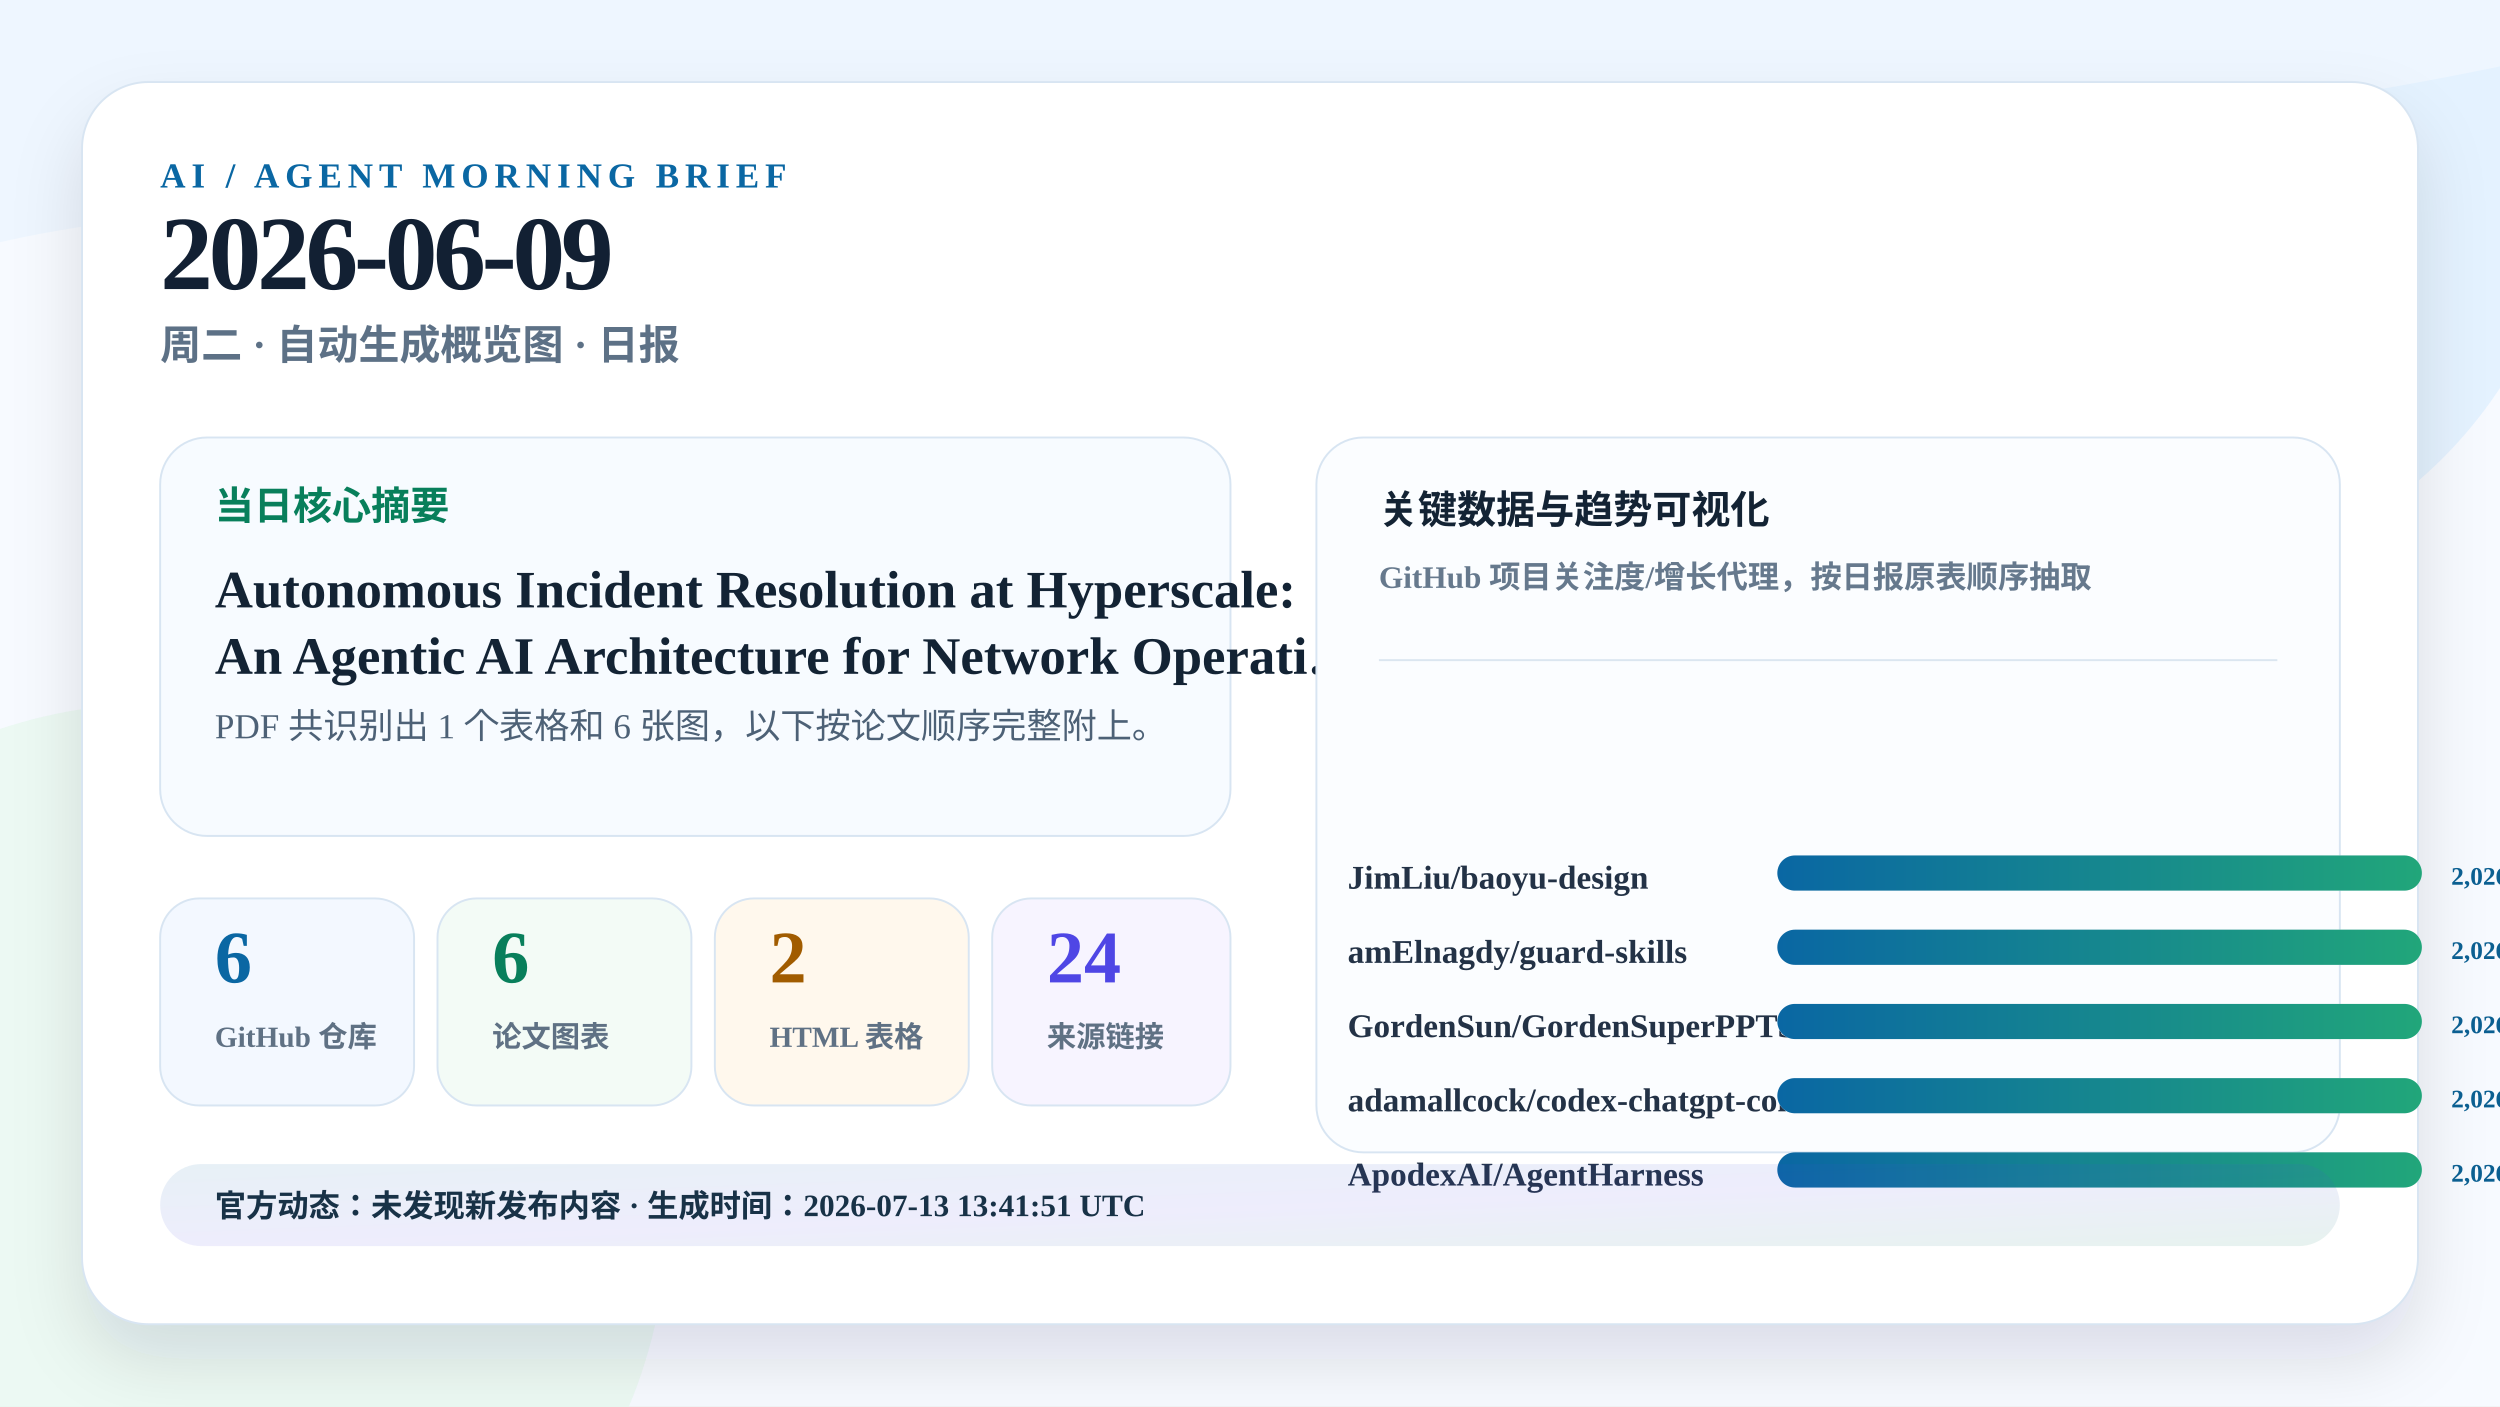
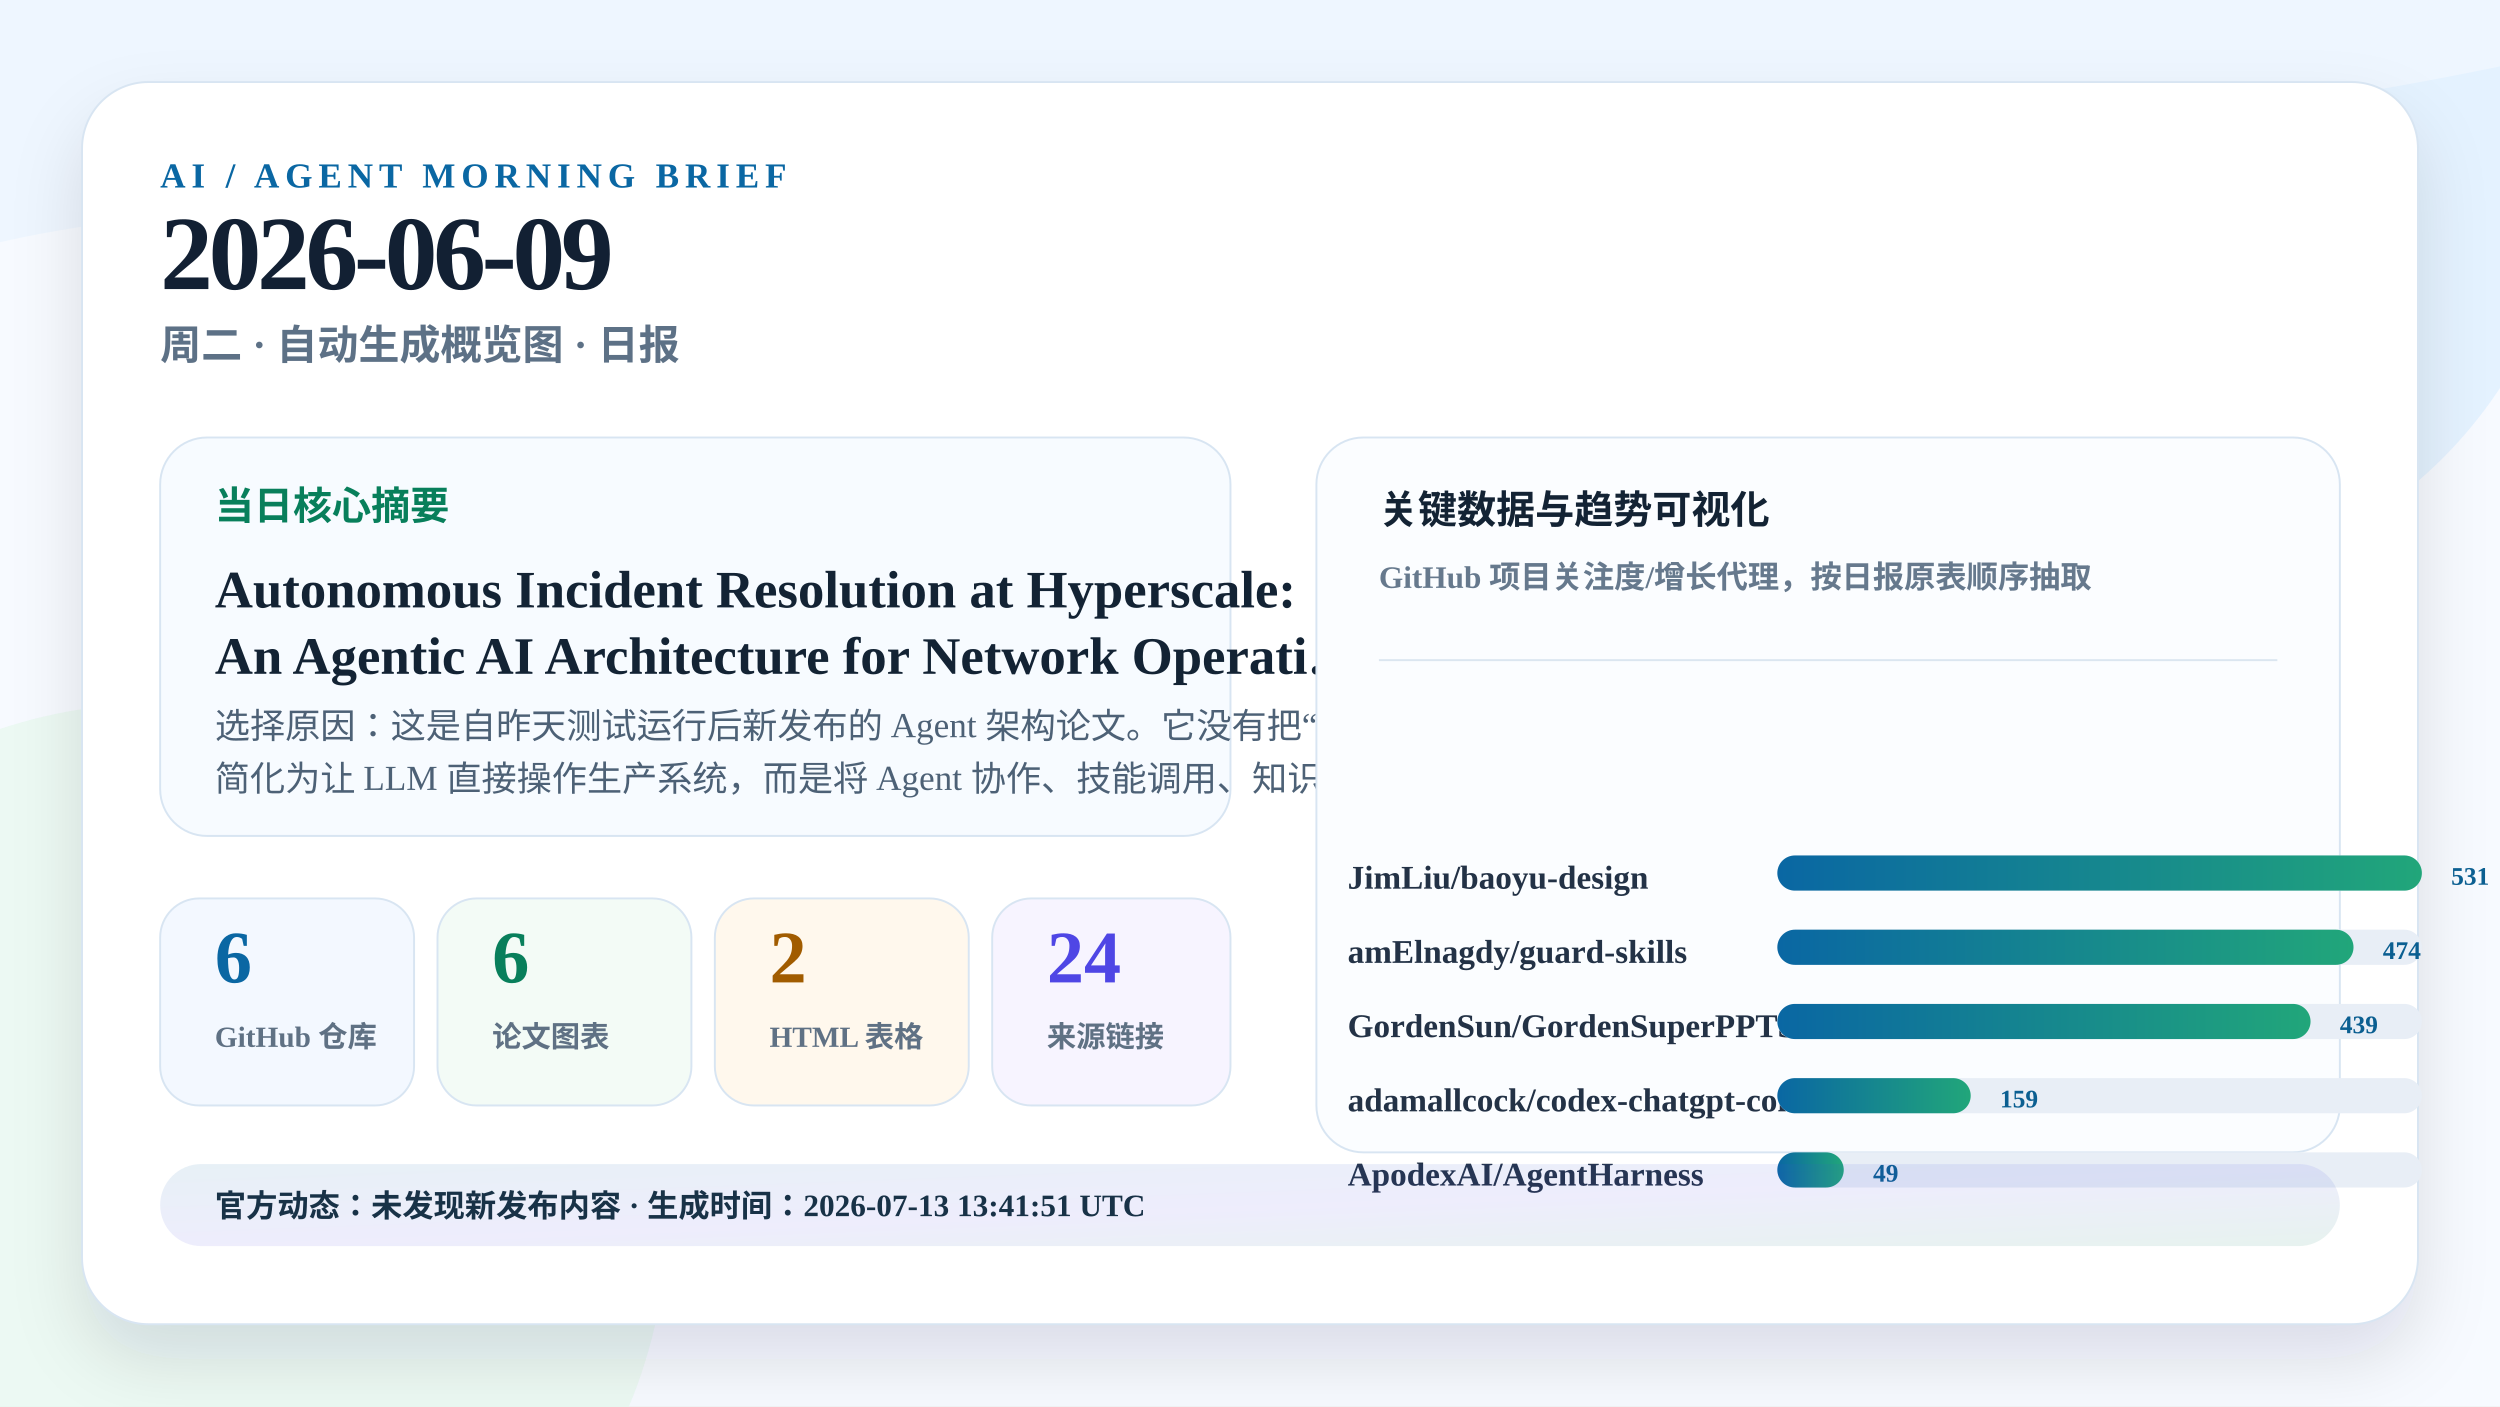
<svg xmlns="http://www.w3.org/2000/svg" width="1280" height="720" viewBox="0 0 1280 720" role="img" aria-label="2026-06-09 AI Agent 晨间简报概览">
  <defs>
    <linearGradient id="accent" x1="0" y1="0" x2="1" y2="1">
      <stop offset="0%" stop-color="#0a67a3" />
      <stop offset="52%" stop-color="#4f46e5" />
      <stop offset="100%" stop-color="#087f5b" />
    </linearGradient>
    <linearGradient id="barGradient" x1="0" y1="0" x2="1" y2="0">
      <stop offset="0%" stop-color="#0a67a3" />
      <stop offset="100%" stop-color="#21a67a" />
    </linearGradient>
    <filter id="shadow" x="-10%" y="-10%" width="120%" height="130%">
      <feDropShadow dx="0" dy="18" stdDeviation="18" flood-color="#102030" flood-opacity="0.12" />
    </filter>
  </defs>
  <rect width="1280" height="720" fill="#f7faff" />
  <circle cx="1088" cy="72" r="230" fill="#dfefff" opacity="0.78" />
  <circle cx="82" cy="620" r="260" fill="#e7f8ef" opacity="0.72" />
  <path d="M0 124 C220 74 360 176 552 124 C790 60 980 96 1280 34 L1280 0 L0 0 Z" fill="#eef6ff" />
  <rect x="42" y="42" width="1196" height="636" rx="34" fill="white" filter="url(#shadow)" />
  <rect x="42" y="42" width="1196" height="636" rx="34" fill="none" stroke="#d8e5f2" />
  <text x="82" y="96" font-size="18" font-weight="800" letter-spacing="3" fill="#0a67a3">AI / AGENT MORNING BRIEF</text>
  <text x="82" y="148" font-size="54" font-weight="850" letter-spacing="-2.2" fill="#122033">2026-06-09</text>
  <text x="82" y="184" font-size="21" font-weight="650" fill="#5d7186">周二 · 自动生成概览图 · 日报</text>
  <rect x="82" y="224" width="548" height="204" rx="24" fill="#f7fbff" stroke="#d8e5f2" />
  <text x="110" y="266" font-size="20" font-weight="800" fill="#087f5b">当日核心摘要</text>
  <text x="110" y="311" font-size="27" font-weight="850" fill="#132334">Autonomous Incident Resolution at Hyperscale:</text>
  <text x="110" y="345" font-size="27" font-weight="850" fill="#132334">An Agentic AI Architecture for Network Operati…</text>
-   <text x="110" y="378" font-size="18" font-weight="500" fill="#4d6176">PDF 共识别出 1 个表格和 6 张图，以下按论文顺序完整附上。</text>
+   <text x="110" y="378" font-size="18" font-weight="500" fill="#4d6176">选择原因：这是自昨天测试运行后新发布的 Agent 架构论文。它没有把“自治”</text>
+   <text x="110" y="405" font-size="18" font-weight="500" fill="#4d6176">简化为让 LLM 直接操作生产系统，而是将 Agent 协作、技能调用、知识编码、授…</text>
  <g>
    <rect x="82" y="460" width="130" height="106" rx="20" fill="#f3f8ff" stroke="#d8e5f2" />
    <text x="110" y="503" font-size="38" font-weight="850" fill="#0a67a3">6</text>
    <text x="110" y="536" font-size="15" font-weight="700" fill="#5f7184">GitHub 仓库</text>
    <rect x="224" y="460" width="130" height="106" rx="20" fill="#f3fbf6" stroke="#d8e5f2" />
    <text x="252" y="503" font-size="38" font-weight="850" fill="#087f5b">6</text>
    <text x="252" y="536" font-size="15" font-weight="700" fill="#5f7184">论文图表</text>
    <rect x="366" y="460" width="130" height="106" rx="20" fill="#fff8ed" stroke="#d8e5f2" />
    <text x="394" y="503" font-size="38" font-weight="850" fill="#a15c00">2</text>
    <text x="394" y="536" font-size="15" font-weight="700" fill="#5f7184">HTML 表格</text>
    <rect x="508" y="460" width="122" height="106" rx="20" fill="#f7f4ff" stroke="#d8e5f2" />
    <text x="536" y="503" font-size="38" font-weight="850" fill="#4f46e5">24</text>
    <text x="536" y="536" font-size="15" font-weight="700" fill="#5f7184">来源链接</text>
  </g>
  <rect x="674" y="224" width="524" height="366" rx="24" fill="#fbfdff" stroke="#d8e5f2" />
  <text x="706" y="268" font-size="20" font-weight="850" fill="#132334">关键数据与趋势可视化</text>
  <text x="706" y="301" font-size="16" font-weight="600" fill="#66798d">GitHub 项目关注度/增长代理，按日报原表顺序抽取</text>
  <path d="M706 338 H1166" stroke="#dbe6f0" />
  <text x="690" y="455" font-size="17" font-weight="650" fill="#233246">JimLiu/baoyu-design</text>
  <rect x="910" y="438" width="330" height="18" rx="9" fill="#e8eef6" />
  <rect x="910" y="438" width="330" height="18" rx="9" fill="url(#barGradient)" />
-   <text x="1255" y="453" font-size="13" font-weight="700" fill="#0b5f91">2,026</text>
+   <text x="1255" y="453" font-size="13" font-weight="700" fill="#0b5f91">531</text>
  <text x="690" y="493" font-size="17" font-weight="650" fill="#233246">amElnagdy/guard-skills</text>
  <rect x="910" y="476" width="330" height="18" rx="9" fill="#e8eef6" />
-   <rect x="910" y="476" width="330" height="18" rx="9" fill="url(#barGradient)" />
-   <text x="1255" y="491" font-size="13" font-weight="700" fill="#0b5f91">2,026</text>
+   <rect x="910" y="476" width="295" height="18" rx="9" fill="url(#barGradient)" />
+   <text x="1220" y="491" font-size="13" font-weight="700" fill="#0b5f91">474</text>
  <text x="690" y="531" font-size="17" font-weight="650" fill="#233246">GordenSun/GordenSuperPPTSkills</text>
  <rect x="910" y="514" width="330" height="18" rx="9" fill="#e8eef6" />
-   <rect x="910" y="514" width="330" height="18" rx="9" fill="url(#barGradient)" />
-   <text x="1255" y="529" font-size="13" font-weight="700" fill="#0b5f91">2,026</text>
+   <rect x="910" y="514" width="273" height="18" rx="9" fill="url(#barGradient)" />
+   <text x="1198" y="529" font-size="13" font-weight="700" fill="#0b5f91">439</text>
  <text x="690" y="569" font-size="17" font-weight="650" fill="#233246">adamallcock/codex-chatgpt-control</text>
  <rect x="910" y="552" width="330" height="18" rx="9" fill="#e8eef6" />
-   <rect x="910" y="552" width="330" height="18" rx="9" fill="url(#barGradient)" />
-   <text x="1255" y="567" font-size="13" font-weight="700" fill="#0b5f91">2,026</text>
+   <rect x="910" y="552" width="99" height="18" rx="9" fill="url(#barGradient)" />
+   <text x="1024" y="567" font-size="13" font-weight="700" fill="#0b5f91">159</text>
  <text x="690" y="607" font-size="17" font-weight="650" fill="#233246">ApodexAI/AgentHarness</text>
  <rect x="910" y="590" width="330" height="18" rx="9" fill="#e8eef6" />
-   <rect x="910" y="590" width="330" height="18" rx="9" fill="url(#barGradient)" />
-   <text x="1255" y="605" font-size="13" font-weight="700" fill="#0b5f91">2,026</text>
+   <rect x="910" y="590" width="34" height="18" rx="9" fill="url(#barGradient)" />
+   <text x="959" y="605" font-size="13" font-weight="700" fill="#0b5f91">49</text>
  <rect x="82" y="596" width="1116" height="42" rx="21" fill="url(#accent)" opacity="0.10" />
  <text x="110" y="623" font-size="16" font-weight="750" fill="#183247">官方动态：未发现新发布内容 · 生成时间：2026-07-13 13:41:51 UTC</text>
</svg>
